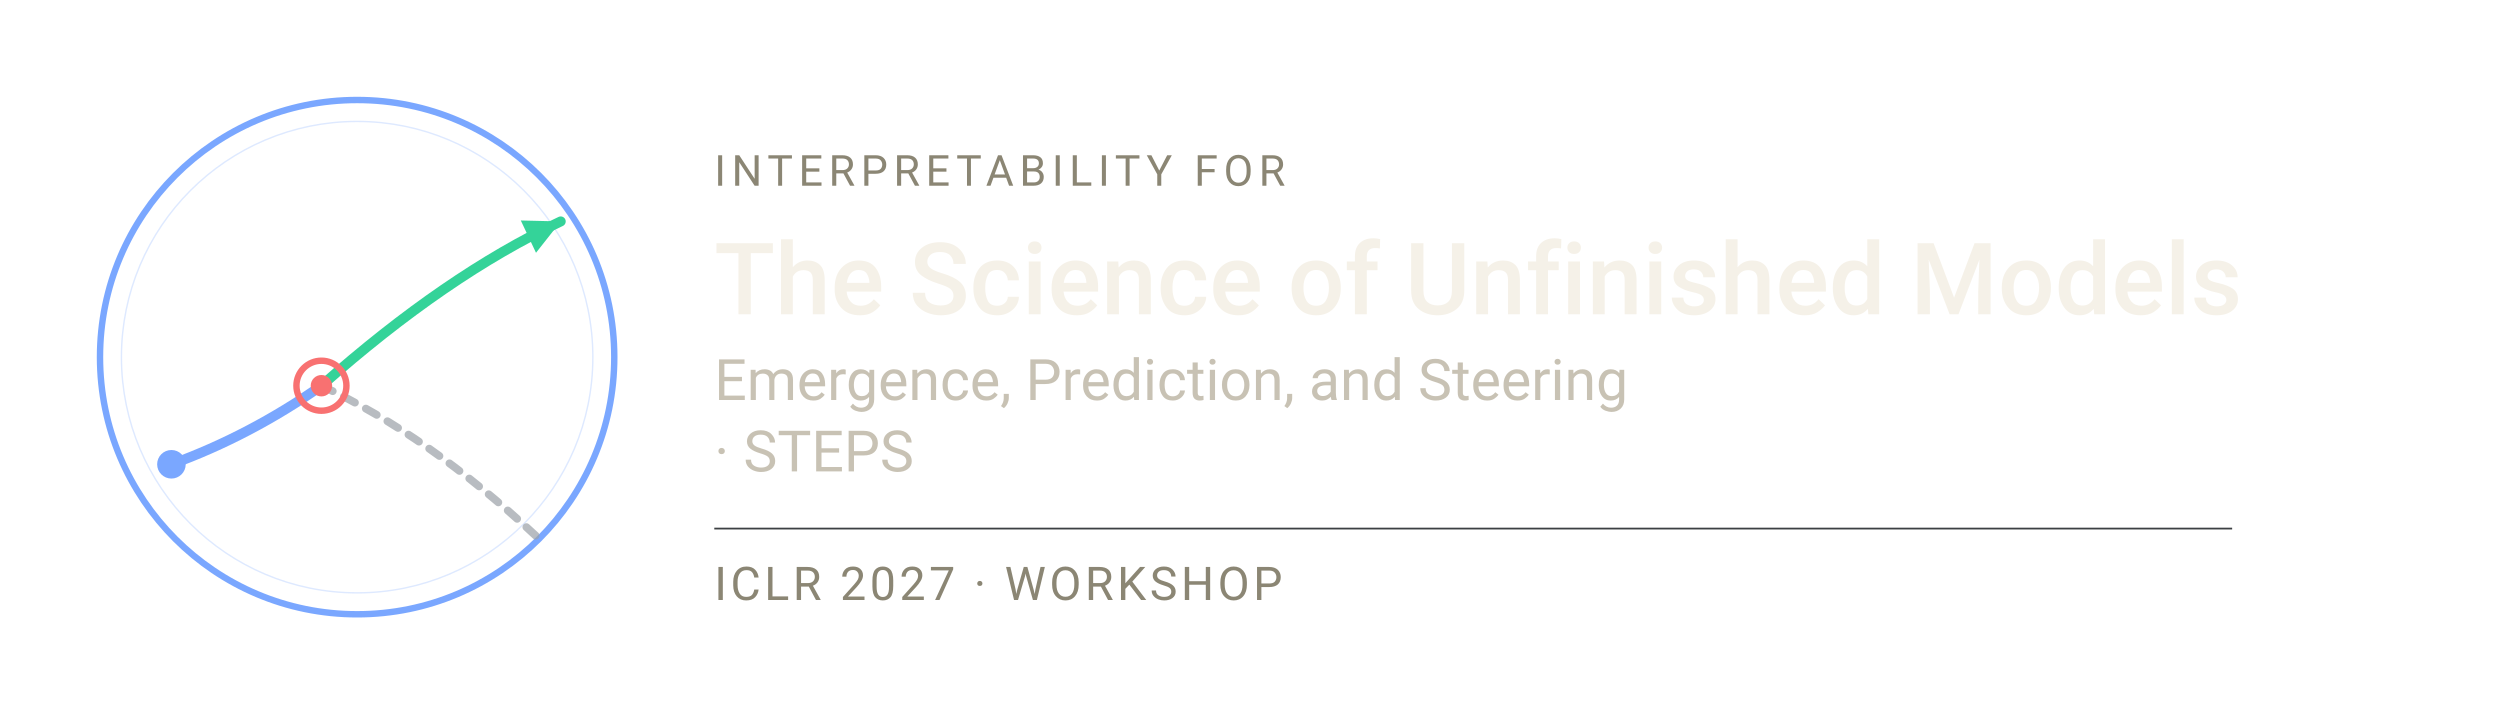
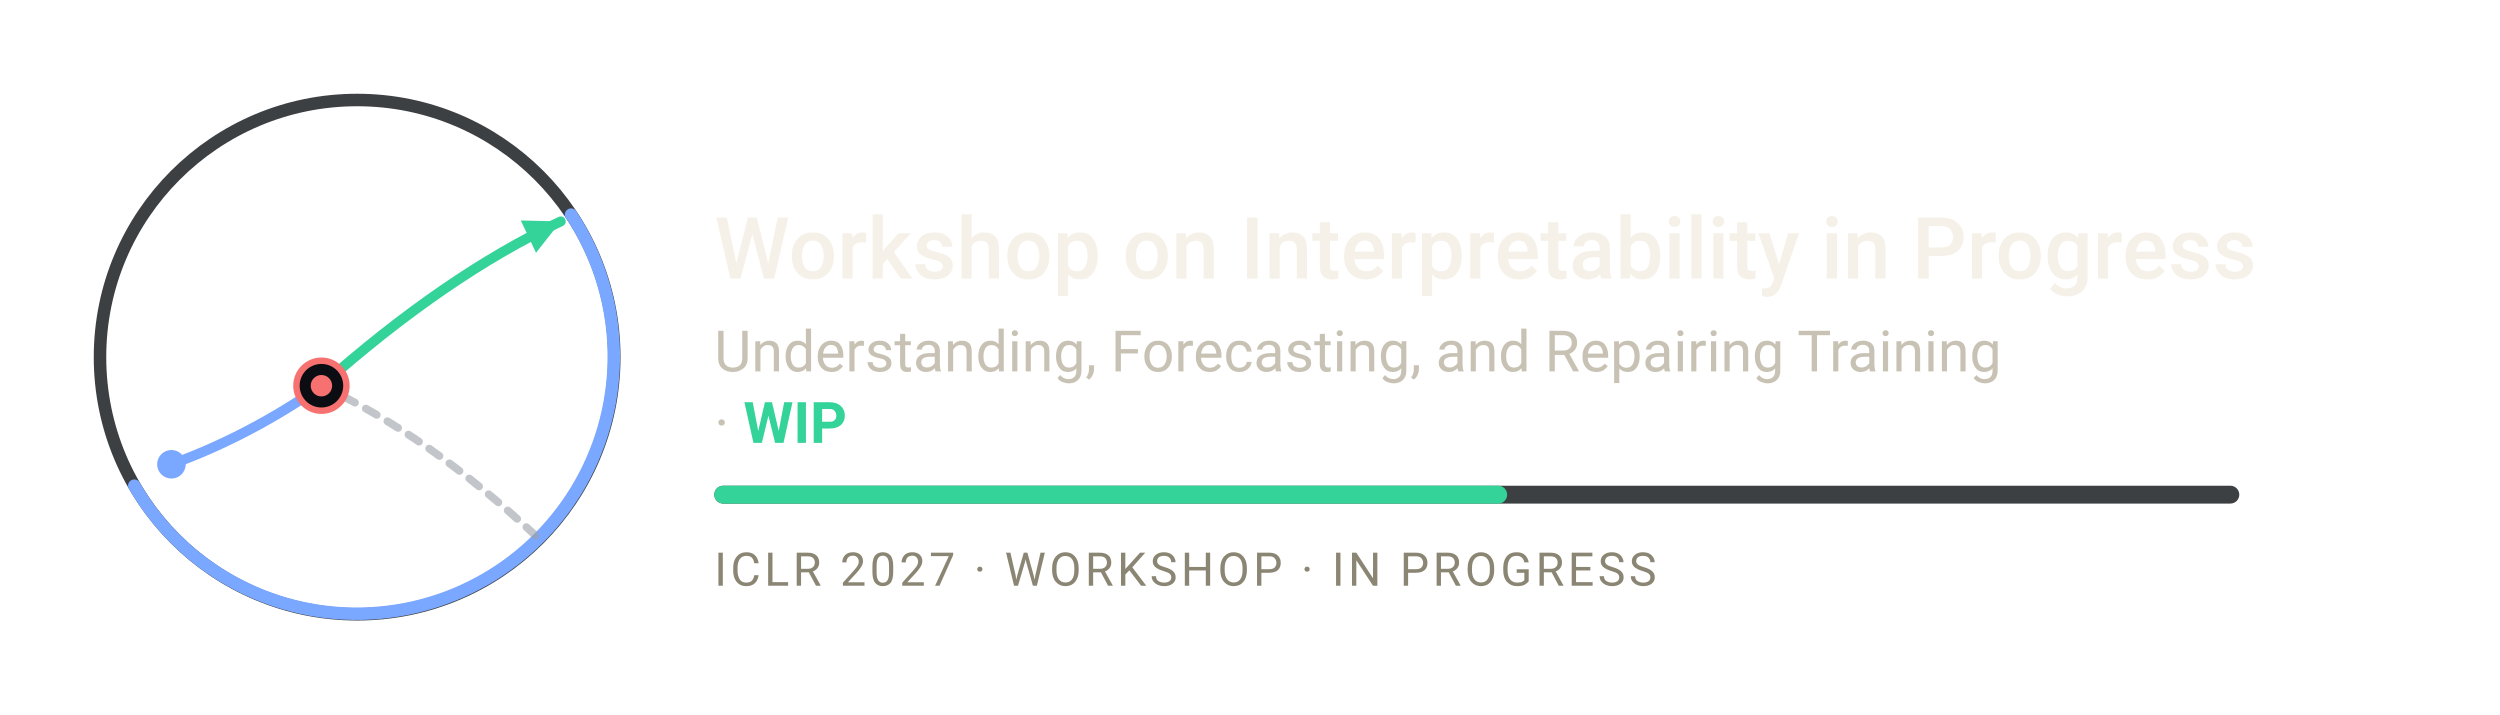
- <svg xmlns="http://www.w3.org/2000/svg" viewBox="0 0 700 200" role="img" aria-label="The Science of Unfinished Models workshop horizontal lockup, dark variant">
+ <svg xmlns="http://www.w3.org/2000/svg" viewBox="0 0 700 200" role="img" aria-label="WIP: Workshop on Interpretability in Progress horizontal lockup, dark variant">
+   <style>
+     @media (prefers-reduced-motion: no-preference) {
+       .bar-fill { animation: wip-fill 1.1s cubic-bezier(.22,.9,.3,1) both; }
+       @keyframes wip-fill { from { width: 0px; } to { width: 222px; } }
+     }
+   </style>
  <g transform="translate(20, 20)">
-     <circle cx="80" cy="80" r="72" fill="none" stroke="#7aa7ff" stroke-width="1.8" />
-     <circle cx="80" cy="80" r="66" fill="none" stroke="#7aa7ff" stroke-width="0.4" opacity="0.25" />
+     <circle cx="80" cy="80" r="72" fill="none" stroke="#3c4043" stroke-width="3.5" />
+     <path d="M 17.6 116.0 A 72 72 0 1 0 139.9 40.1" fill="none" stroke="#7aa7ff" stroke-width="3.5" stroke-linecap="round" />
    <path d="M 28 110 Q 50 102 70 88" fill="none" stroke="#7aa7ff" stroke-width="2.8" stroke-linecap="round" />
-     <path d="M 70 88 Q 100 102 130 130" fill="none" stroke="#9aa0a6" stroke-width="2.2" stroke-linecap="round" stroke-dasharray="3.5 3.5" opacity="0.7" />
+     <path d="M 70 88 Q 100 102 130 130" fill="none" stroke="#9aa0a6" stroke-width="2.2" stroke-linecap="round" stroke-dasharray="3.5 3.5" opacity="0.6" />
    <path d="M 70 88 Q 105 57 137 42" fill="none" stroke="#34d399" stroke-width="2.8" stroke-linecap="round" />
    <g transform="translate(137 42) rotate(-25.2)">
      <path d="M 0 0 L -10 -5 L -10 5 Z" fill="#34d399" />
    </g>
    <circle cx="28" cy="110" r="4" fill="#7aa7ff" />
-     <circle cx="70" cy="88" r="7" fill="none" stroke="#f87171" stroke-width="1.8" />
+     <circle cx="70" cy="88" r="7" fill="#0b0d12" stroke="#f87171" stroke-width="1.8" />
    <circle cx="70" cy="88" r="3" fill="#f87171" />
  </g>
  <g font-family="-apple-system, BlinkMacSystemFont, 'Segoe UI', Roboto, sans-serif">
-     <text x="200" y="52" font-size="12" fill="#8b8674" letter-spacing="1.6">INTERPRETABILITY FOR</text>
-     <text x="200" y="88" font-size="28" font-weight="500" fill="#f5f1e8">The Science of Unfinished Models</text>
-     <text x="200" y="112" font-size="16" fill="#c8c2b4">Emergence, Prediction, and Steering</text>
-     <text x="200" y="132" font-size="16" fill="#c8c2b4">· STEPS</text>
-     <line x1="200" y1="148" x2="625" y2="148" stroke="#3c4043" stroke-width="0.5" />
-     <text x="200" y="168" font-size="13" fill="#8b8674" letter-spacing="1">ICLR 2027 · WORKSHOP</text>
+     <text x="200" y="78" font-size="24" font-weight="500" fill="#f5f1e8">Workshop on Interpretability in Progress</text>
+     <text x="200" y="104" font-size="16" fill="#c8c2b4">Understanding, Forecasting, and Repairing Training</text>
+     <text x="200" y="124" font-size="16" fill="#c8c2b4">· <tspan font-weight="700" fill="#34d399">WIP</tspan>
+     </text>
+     <rect x="200" y="136" width="427" height="5" rx="2.5" fill="#3c4043" />
+     <rect class="bar-fill" x="200" y="136" width="222" height="5" rx="2.5" fill="#34d399" />
+     <text x="200" y="164" font-size="13" fill="#8b8674" letter-spacing="1">ICLR 2027 · WORKSHOP · IN PROGRESS</text>
  </g>
</svg>
